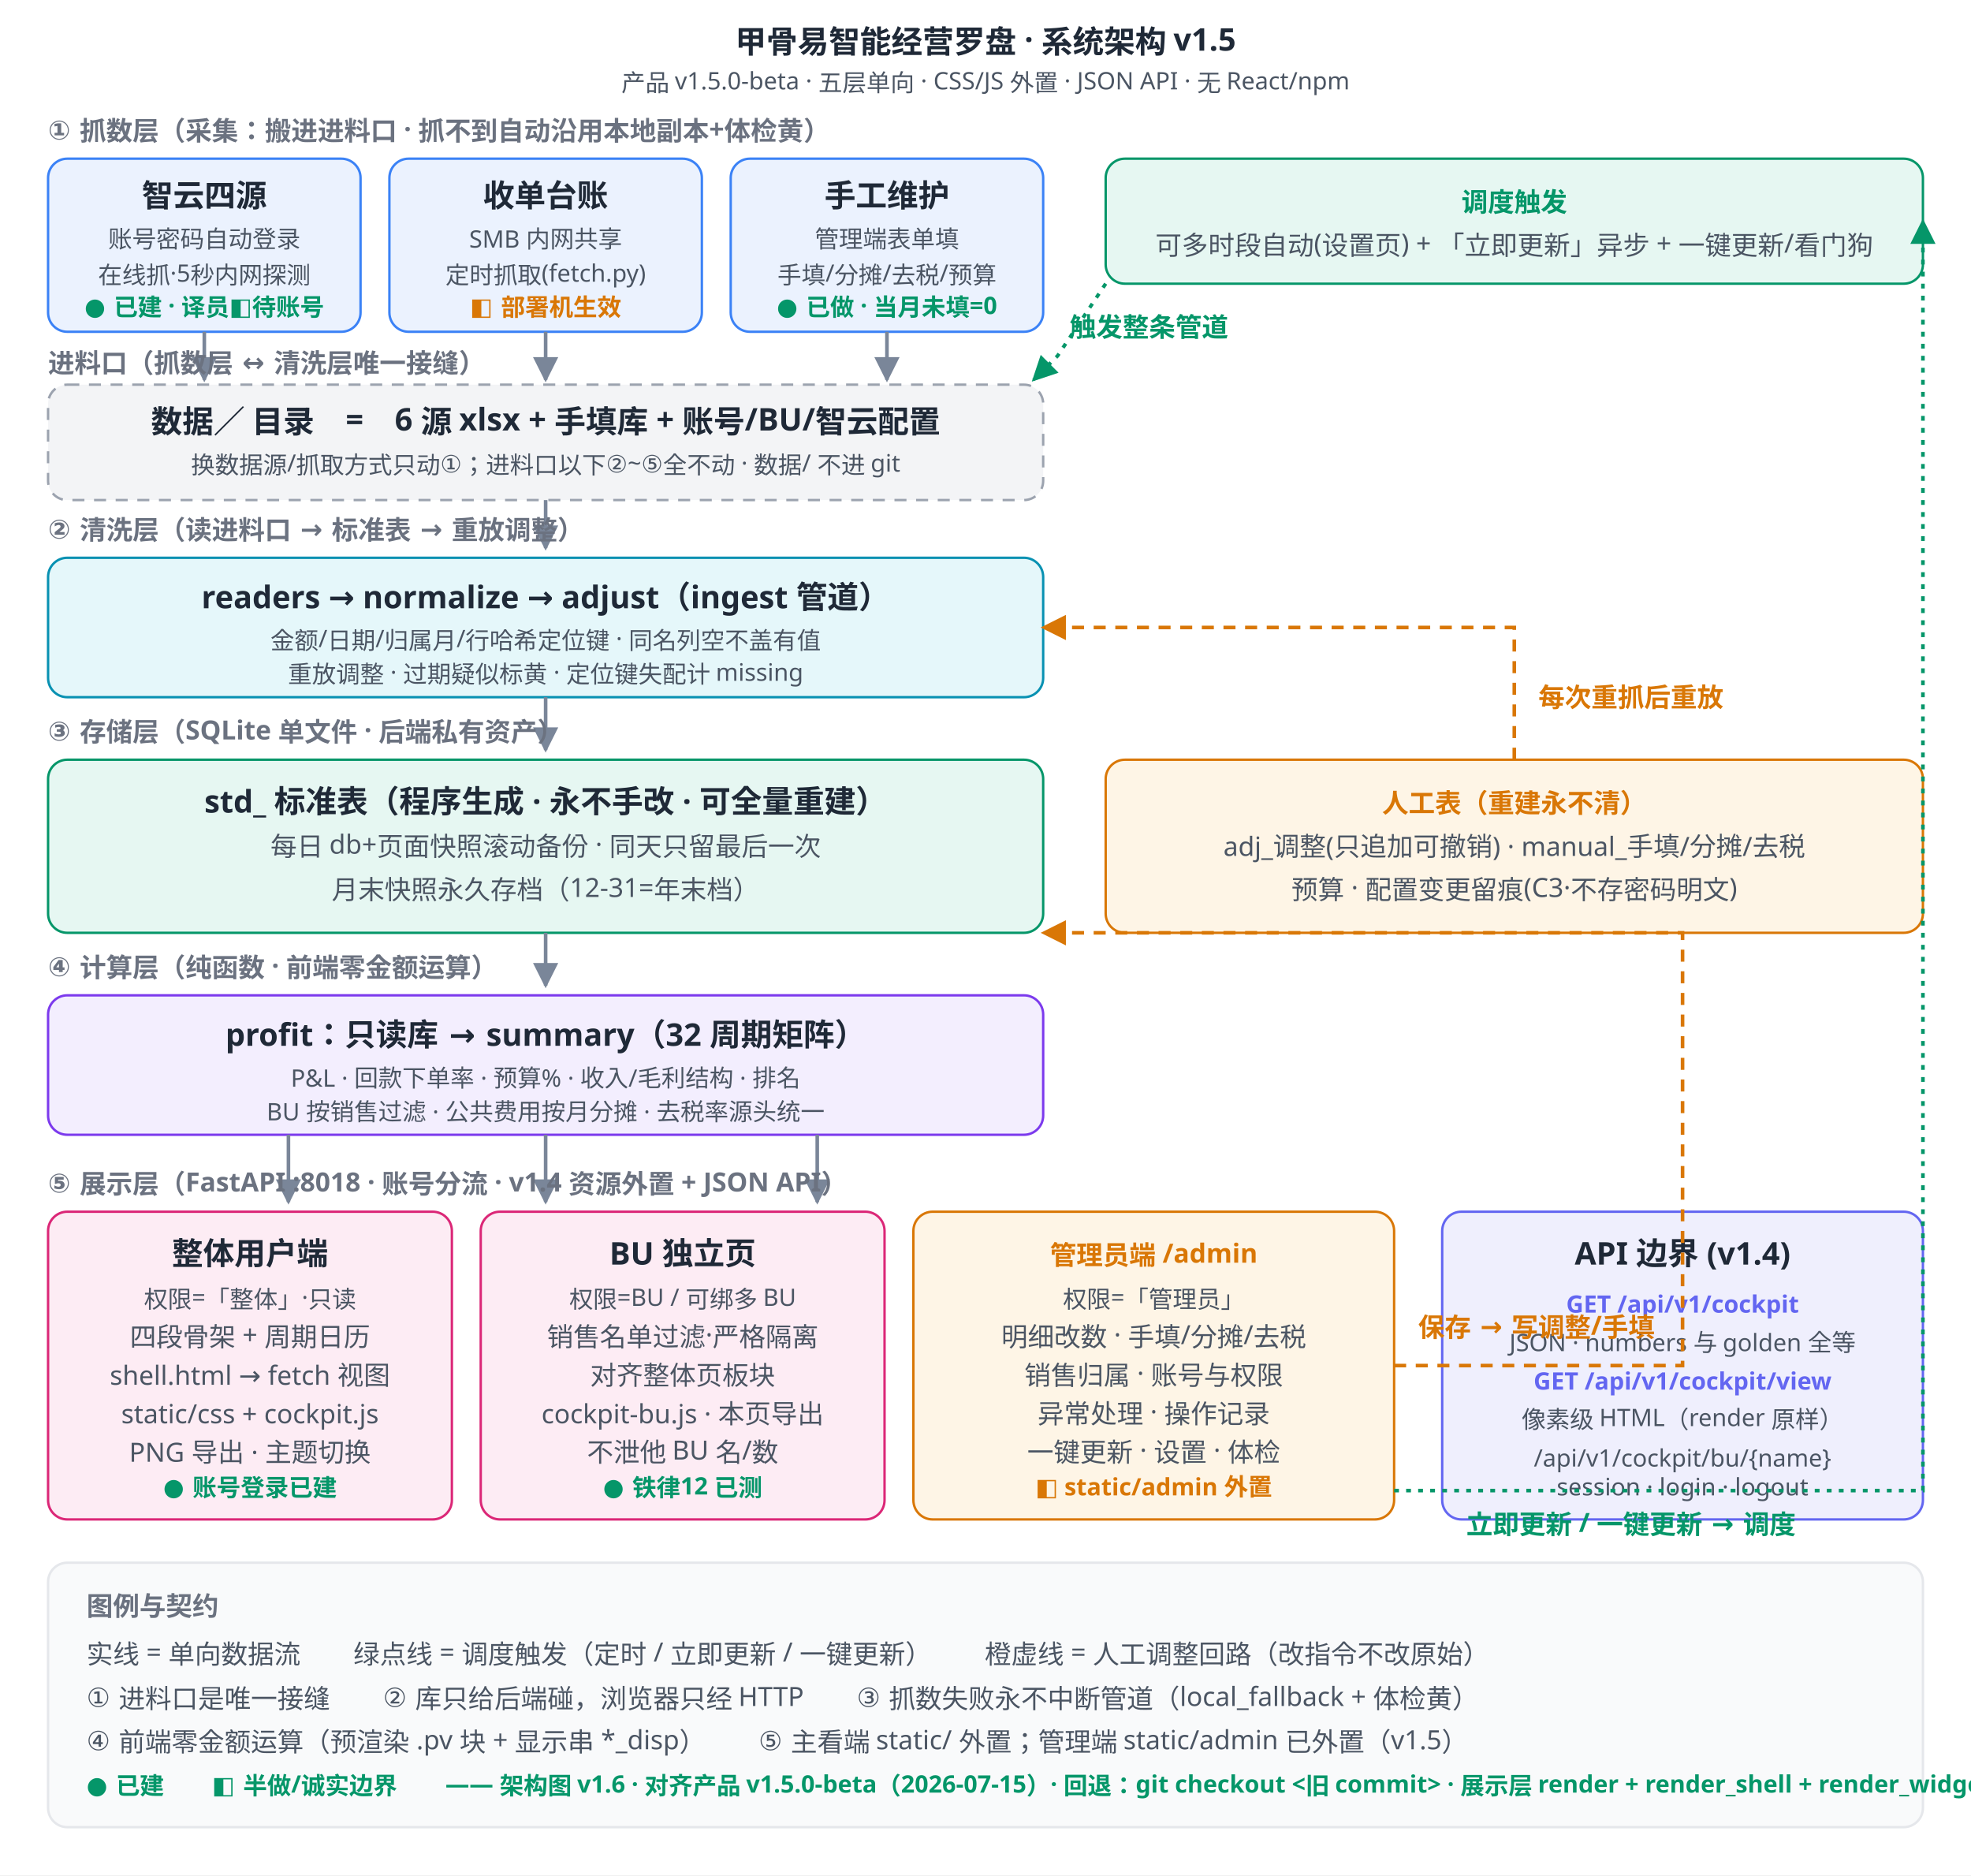
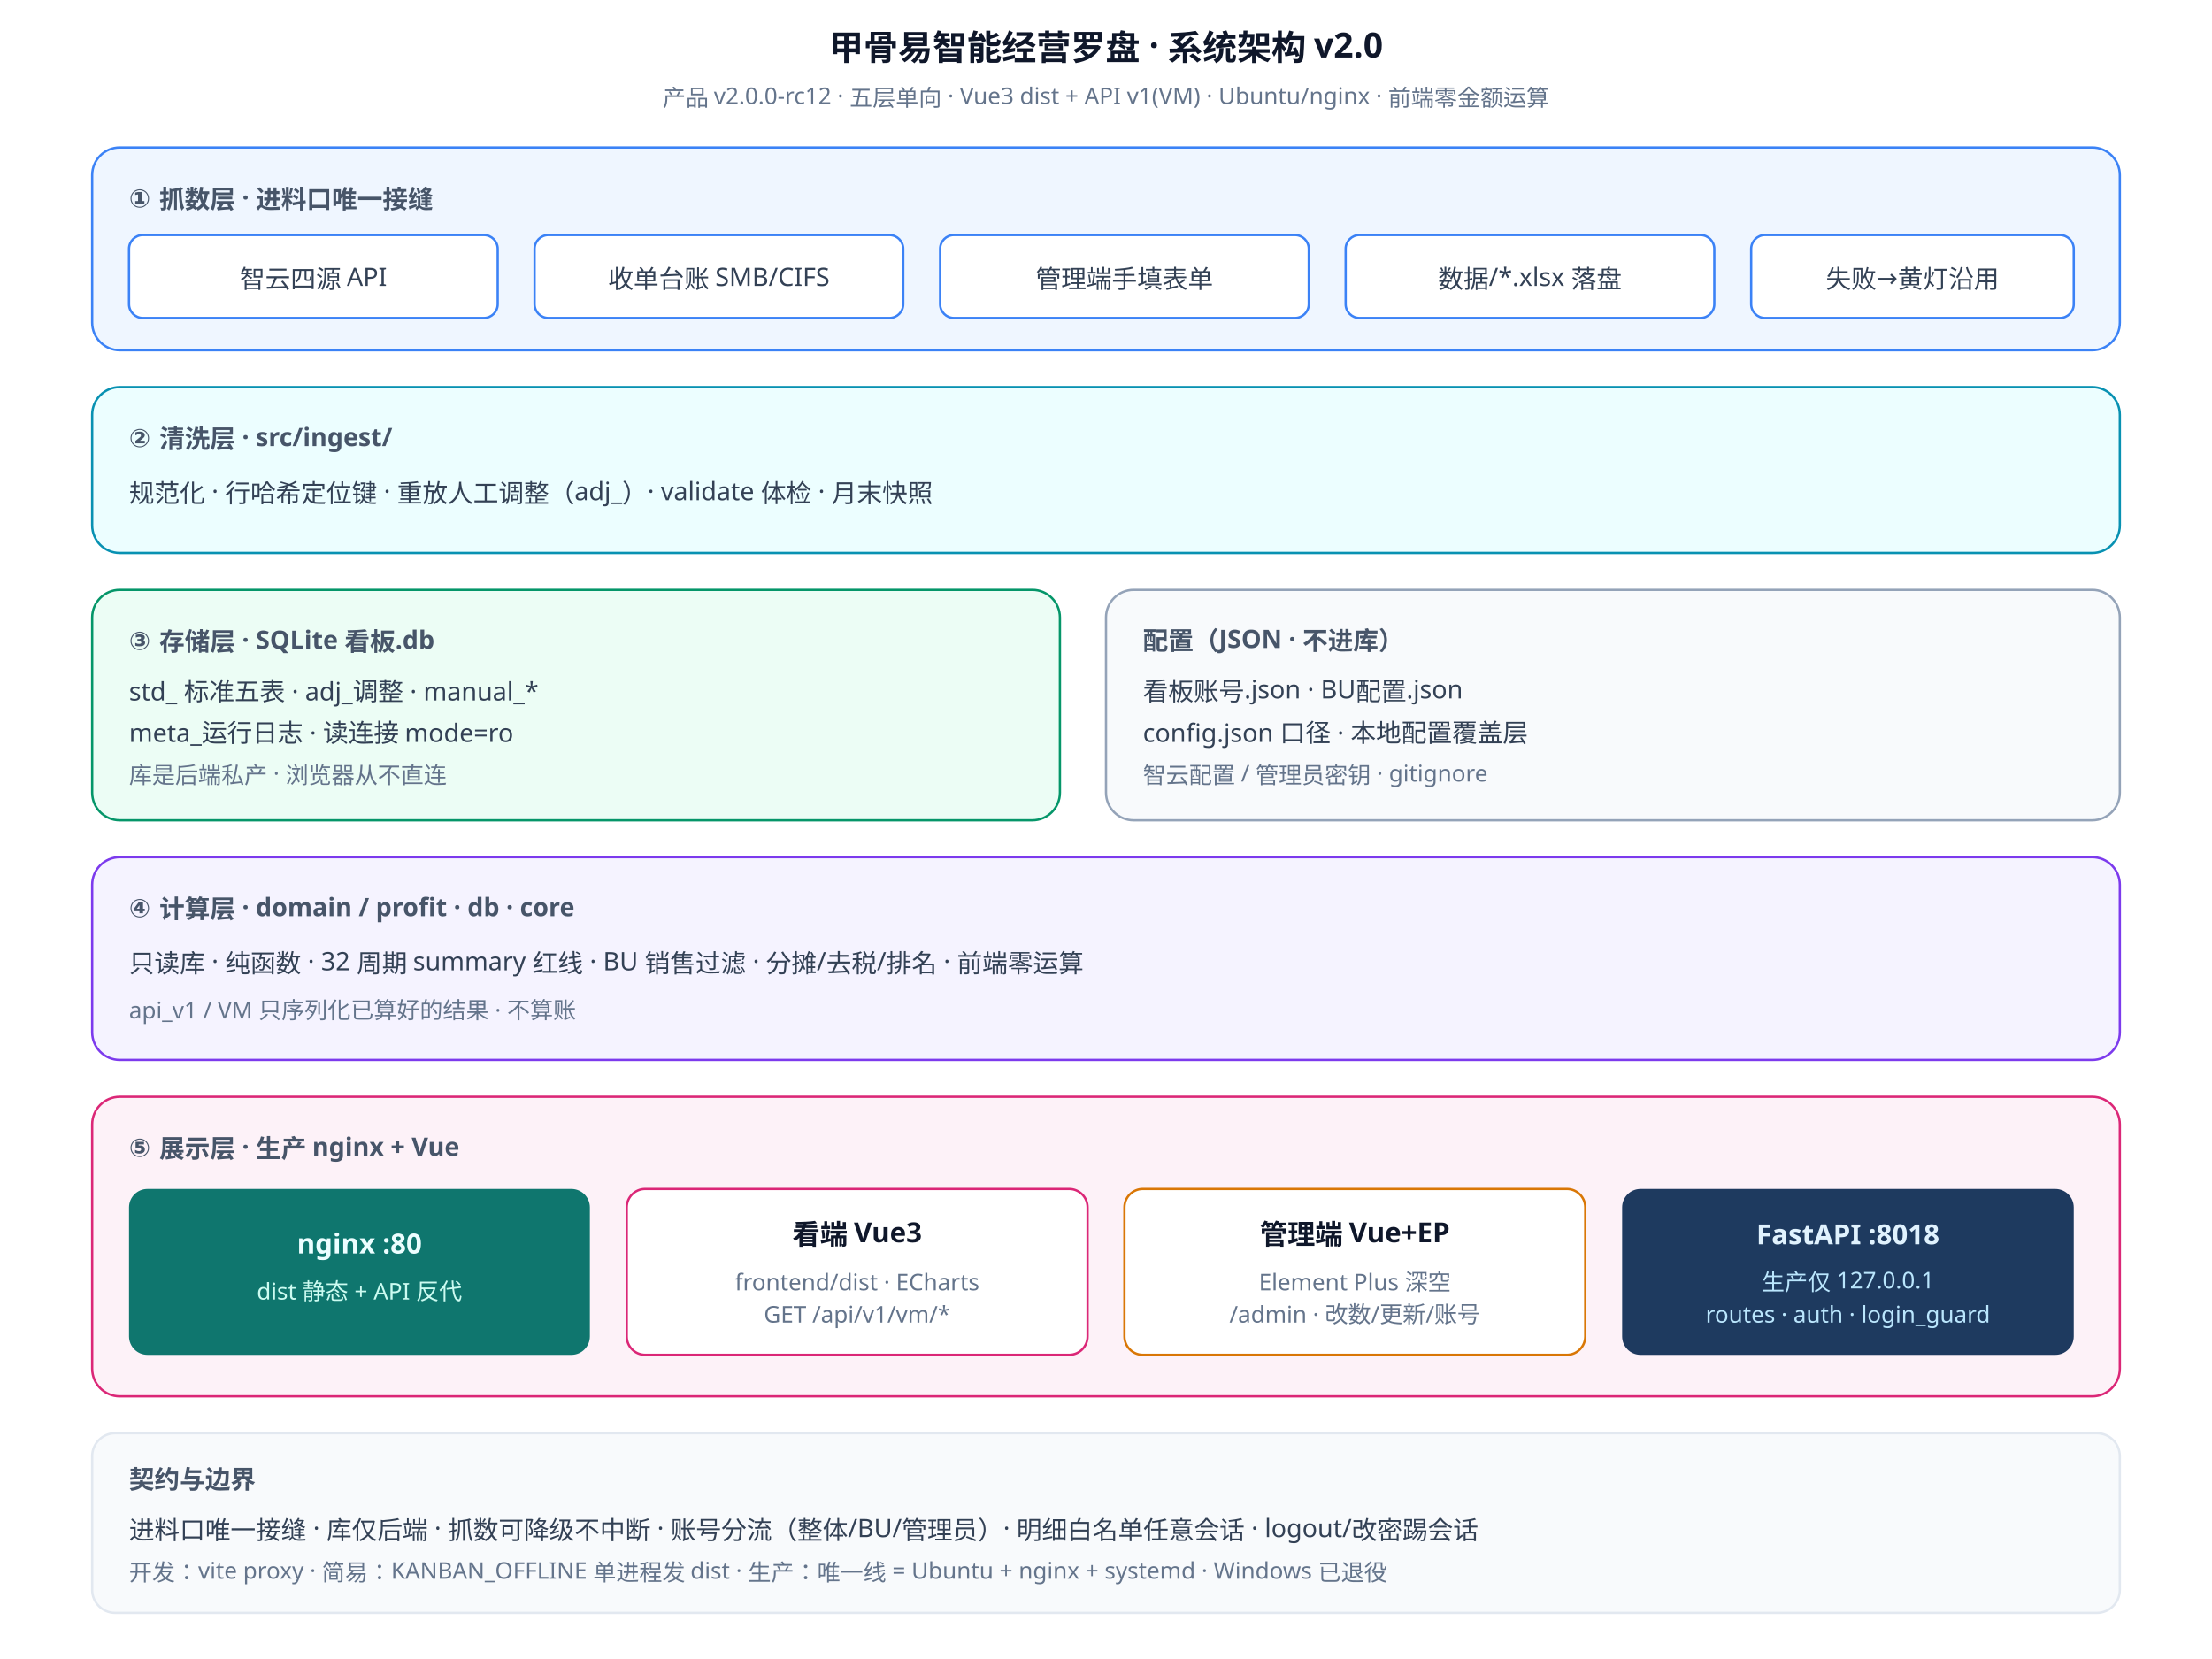
- <svg xmlns="http://www.w3.org/2000/svg" viewBox="0 0 820 780" role="img" font-family="system-ui, sans-serif">
-   <defs>
-     <marker id="ar" viewBox="0 0 10 10" refX="9" refY="5" markerWidth="7" markerHeight="7" orient="auto">
-       <path d="M0 0L10 5L0 10z" fill="#7a8699" />
-     </marker>
-     <marker id="ar2" viewBox="0 0 10 10" refX="9" refY="5" markerWidth="7" markerHeight="7" orient="auto">
-       <path d="M0 0L10 5L0 10z" fill="#d97706" />
-     </marker>
-     <marker id="ar3" viewBox="0 0 10 10" refX="9" refY="5" markerWidth="7" markerHeight="7" orient="auto">
-       <path d="M0 0L10 5L0 10z" fill="#059669" />
-     </marker>
-   </defs>
+ <svg xmlns="http://www.w3.org/2000/svg" viewBox="0 0 960 720" role="img" font-family="system-ui, sans-serif">
  <style>
- .t{fill:#1f2937;font-size:13px;font-weight:600}
- .s{fill:#4b5563;font-size:11px}
- .xs{fill:#4b5563;font-size:10px}
- .lbl{fill:#6b7280;font-size:11px;font-weight:600}
- .ln{stroke:#7a8699;stroke-width:1.5;fill:none;marker-end:url(#ar)}
- .adj{stroke:#d97706;stroke-width:1.5;fill:none;marker-end:url(#ar2);stroke-dasharray:5 4}
- .sch{stroke:#059669;stroke-width:1.5;fill:none;marker-end:url(#ar3);stroke-dasharray:2 3}
- .at{fill:#d97706;font-size:11px;font-weight:600}
- .gt{fill:#059669;font-size:11px;font-weight:600}
- .done{fill:#059669;font-size:10px;font-weight:700}
- .half{fill:#d97706;font-size:10px;font-weight:700}
- .api{fill:#6366f1;font-size:10px;font-weight:700}
+ .h{fill:#0f172a;font-size:15px;font-weight:700}
+ .t{fill:#0f172a;font-size:12px;font-weight:600}
+ .s{fill:#334155;font-size:11px}
+ .xs{fill:#64748b;font-size:10px}
+ .lbl{fill:#475569;font-size:11px;font-weight:700}
</style>
-   <rect x="0" y="0" width="820" height="780" fill="#ffffff" />
-   <text x="410" y="22" class="t" text-anchor="middle" font-size="14">甲骨易智能经营罗盘 · 系统架构 v1.5</text>
-   <text x="410" y="38" class="xs" text-anchor="middle">产品 v1.5.0-beta · 五层单向 · CSS/JS 外置 · JSON API · 无 React/npm</text>
-   <text x="20" y="58" class="lbl">① 抓数层（采集：搬进进料口 · 抓不到自动沿用本地副本+体检黄）</text>
-   <rect x="20" y="66" width="130" height="72" rx="8" fill="#3b82f61a" stroke="#3b82f6" />
-   <text x="85" y="86" class="t" text-anchor="middle">智云四源</text>
-   <text x="85" y="103" class="xs" text-anchor="middle">账号密码自动登录</text>
-   <text x="85" y="118" class="xs" text-anchor="middle">在线抓·5秒内网探测</text>
-   <text x="85" y="131" class="done" text-anchor="middle">● 已建 · 译员◧待账号</text>
-   <rect x="162" y="66" width="130" height="72" rx="8" fill="#3b82f61a" stroke="#3b82f6" />
-   <text x="227" y="86" class="t" text-anchor="middle">收单台账</text>
-   <text x="227" y="103" class="xs" text-anchor="middle">SMB 内网共享</text>
-   <text x="227" y="118" class="xs" text-anchor="middle">定时抓取(fetch.py)</text>
-   <text x="227" y="131" class="half" text-anchor="middle">◧ 部署机生效</text>
-   <rect x="304" y="66" width="130" height="72" rx="8" fill="#3b82f61a" stroke="#3b82f6" />
-   <text x="369" y="86" class="t" text-anchor="middle">手工维护</text>
-   <text x="369" y="103" class="xs" text-anchor="middle">管理端表单填</text>
-   <text x="369" y="118" class="xs" text-anchor="middle">手填/分摊/去税/预算</text>
-   <text x="369" y="131" class="done" text-anchor="middle">● 已做 · 当月未填=0</text>
-   <rect x="460" y="66" width="340" height="52" rx="8" fill="#10b9811a" stroke="#059669" />
-   <text x="630" y="88" class="gt" text-anchor="middle" font-size="13">调度触发</text>
-   <text x="630" y="106" class="s" text-anchor="middle">可多时段自动(设置页) + 「立即更新」异步 + 一键更新/看门狗</text>
-   <path class="sch" d="M460 118 L440 148 L430 158" />
-   <text x="445" y="140" class="gt">触发整条管道</text>
-   <path class="ln" d="M85 138 L85 158" />
-   <path class="ln" d="M227 138 L227 158" />
-   <path class="ln" d="M369 138 L369 158" />
-   <text x="20" y="155" class="lbl">进料口（抓数层 ↔ 清洗层唯一接缝）</text>
-   <rect x="20" y="160" width="414" height="48" rx="8" fill="#f3f4f6" stroke="#9ca3af" stroke-dasharray="5 4" />
-   <text x="227" y="180" class="t" text-anchor="middle">数据／ 目录　=　6 源 xlsx + 手填库 + 账号/BU/智云配置</text>
-   <text x="227" y="197" class="xs" text-anchor="middle">换数据源/抓取方式只动①；进料口以下②~⑤全不动 · 数据/ 不进 git</text>
-   <path class="ln" d="M227 208 L227 228" />
-   <text x="20" y="224" class="lbl">② 清洗层（读进料口 → 标准表 → 重放调整）</text>
-   <rect x="20" y="232" width="414" height="58" rx="8" fill="#06b6d41a" stroke="#0891b2" />
-   <text x="227" y="253" class="t" text-anchor="middle">readers → normalize → adjust（ingest 管道）</text>
-   <text x="227" y="270" class="xs" text-anchor="middle">金额/日期/归属月/行哈希定位键 · 同名列空不盖有值</text>
-   <text x="227" y="284" class="xs" text-anchor="middle">重放调整 · 过期疑似标黄 · 定位键失配计 missing</text>
-   <path class="ln" d="M227 290 L227 312" />
-   <text x="20" y="308" class="lbl">③ 存储层（SQLite 单文件 · 后端私有资产）</text>
-   <rect x="20" y="316" width="414" height="72" rx="8" fill="#10b9811a" stroke="#059669" />
-   <text x="227" y="338" class="t" text-anchor="middle">std_ 标准表（程序生成 · 永不手改 · 可全量重建）</text>
-   <text x="227" y="356" class="s" text-anchor="middle">每日 db+页面快照滚动备份 · 同天只留最后一次</text>
-   <text x="227" y="374" class="s" text-anchor="middle">月末快照永久存档（12-31=年末档）</text>
-   <rect x="460" y="316" width="340" height="72" rx="8" fill="#f59e0b1a" stroke="#d97706" />
-   <text x="630" y="338" class="at" text-anchor="middle" font-size="13">人工表（重建永不清）</text>
-   <text x="630" y="356" class="s" text-anchor="middle">adj_调整(只追加可撤销) · manual_手填/分摊/去税</text>
-   <text x="630" y="374" class="s" text-anchor="middle">预算 · 配置变更留痕(C3·不存密码明文)</text>
-   <path class="adj" d="M630 316 L630 261 L434 261" />
-   <text x="640" y="294" class="at">每次重抓后重放</text>
-   <path class="ln" d="M227 388 L227 410" />
-   <text x="20" y="406" class="lbl">④ 计算层（纯函数 · 前端零金额运算）</text>
-   <rect x="20" y="414" width="414" height="58" rx="8" fill="#8b5cf61a" stroke="#7c3aed" />
-   <text x="227" y="435" class="t" text-anchor="middle">profit：只读库 → summary（32 周期矩阵）</text>
-   <text x="227" y="452" class="xs" text-anchor="middle">P&amp;L · 回款下单率 · 预算% · 收入/毛利结构 · 排名</text>
-   <text x="227" y="466" class="xs" text-anchor="middle">BU 按销售过滤 · 公共费用按月分摊 · 去税率源头统一</text>
-   <path class="ln" d="M120 472 L120 500" />
-   <path class="ln" d="M227 472 L227 500" />
-   <path class="ln" d="M340 472 L340 500" />
-   <text x="20" y="496" class="lbl">⑤ 展示层（FastAPI :8018 · 账号分流 · v1.4 资源外置 + JSON API）</text>
-   <rect x="20" y="504" width="168" height="128" rx="8" fill="#ec48991a" stroke="#db2777" />
-   <text x="104" y="526" class="t" text-anchor="middle">整体用户端</text>
-   <text x="104" y="544" class="xs" text-anchor="middle">权限=「整体」·只读</text>
-   <text x="104" y="560" class="s" text-anchor="middle">四段骨架 + 周期日历</text>
-   <text x="104" y="576" class="s" text-anchor="middle">shell.html → fetch 视图</text>
-   <text x="104" y="592" class="s" text-anchor="middle">static/css + cockpit.js</text>
-   <text x="104" y="608" class="s" text-anchor="middle">PNG 导出 · 主题切换</text>
-   <text x="104" y="622" class="done" text-anchor="middle">● 账号登录已建</text>
-   <rect x="200" y="504" width="168" height="128" rx="8" fill="#ec48991a" stroke="#db2777" />
-   <text x="284" y="526" class="t" text-anchor="middle">BU 独立页</text>
-   <text x="284" y="544" class="xs" text-anchor="middle">权限=BU / 可绑多 BU</text>
-   <text x="284" y="560" class="s" text-anchor="middle">销售名单过滤·严格隔离</text>
-   <text x="284" y="576" class="s" text-anchor="middle">对齐整体页板块</text>
-   <text x="284" y="592" class="s" text-anchor="middle">cockpit-bu.js · 本页导出</text>
-   <text x="284" y="608" class="s" text-anchor="middle">不泄他 BU 名/数</text>
-   <text x="284" y="622" class="done" text-anchor="middle">● 铁律12 已测</text>
-   <rect x="380" y="504" width="200" height="128" rx="8" fill="#f59e0b1a" stroke="#d97706" />
-   <text x="480" y="526" class="at" text-anchor="middle" font-size="13">管理员端 /admin</text>
-   <text x="480" y="544" class="xs" text-anchor="middle">权限=「管理员」</text>
-   <text x="480" y="560" class="s" text-anchor="middle">明细改数 · 手填/分摊/去税</text>
-   <text x="480" y="576" class="s" text-anchor="middle">销售归属 · 账号与权限</text>
-   <text x="480" y="592" class="s" text-anchor="middle">异常处理 · 操作记录</text>
-   <text x="480" y="608" class="s" text-anchor="middle">一键更新 · 设置 · 体检</text>
-   <text x="480" y="622" class="half" text-anchor="middle">◧ static/admin 外置</text>
-   <rect x="600" y="504" width="200" height="128" rx="8" fill="#6366f11a" stroke="#6366f1" />
-   <text x="700" y="526" class="t" text-anchor="middle" fill="#4f46e5">API 边界 (v1.4)</text>
-   <text x="700" y="546" class="api" text-anchor="middle">GET /api/v1/cockpit</text>
-   <text x="700" y="562" class="xs" text-anchor="middle">JSON · numbers 与 golden 全等</text>
-   <text x="700" y="578" class="api" text-anchor="middle">GET /api/v1/cockpit/view</text>
-   <text x="700" y="594" class="xs" text-anchor="middle">像素级 HTML（render 原样）</text>
-   <text x="700" y="610" class="xs" text-anchor="middle">/api/v1/cockpit/bu/{name}</text>
-   <text x="700" y="622" class="xs" text-anchor="middle">session · login · logout</text>
-   <path class="adj" d="M580 568 L700 568 L700 388 L434 388" />
-   <text x="590" y="556" class="at">保存 → 写调整/手填</text>
-   <path class="sch" d="M580 620 L800 620 L800 118 L800 92" />
-   <text x="610" y="638" class="gt">立即更新 / 一键更新 → 调度</text>
-   <rect x="20" y="650" width="780" height="110" rx="8" fill="#f9fafb" stroke="#e5e7eb" />
-   <text x="36" y="672" class="lbl">图例与契约</text>
-   <text x="36" y="692" class="s">实线 = 单向数据流　　绿点线 = 调度触发（定时 / 立即更新 / 一键更新）　　橙虚线 = 人工调整回路（改指令不改原始）</text>
-   <text x="36" y="710" class="s">① 进料口是唯一接缝　　② 库只给后端碰，浏览器只经 HTTP　　③ 抓数失败永不中断管道（local_fallback + 体检黄）</text>
-   <text x="36" y="728" class="s">④ 前端零金额运算（预渲染 .pv 块 + 显示串 *_disp）　　⑤ 主看端 static/ 外置；管理端 static/admin 已外置（v1.5）</text>
-   <text x="36" y="746" class="done">● 已建　　◧ 半做/诚实边界　　—— 架构图 v1.6 · 对齐产品 v1.5.0-beta（2026-07-15）· 回退：git checkout &lt;旧 commit&gt; · 展示层 render + render_shell + render_widgets</text>
+   <rect width="960" height="720" fill="#ffffff" />
+   <text x="480" y="26" class="h" text-anchor="middle">甲骨易智能经营罗盘 · 系统架构 v2.0</text>
+   <text x="480" y="46" class="xs" text-anchor="middle">产品 v2.0.0-rc12 · 五层单向 · Vue3 dist + API v1(VM) · Ubuntu/nginx · 前端零金额运算</text>
+   <rect x="40" y="64" width="880" height="88" rx="12" fill="#eff6ff" stroke="#3b82f6" />
+   <text x="56" y="90" class="lbl">① 抓数层 · 进料口唯一接缝</text>
+   <rect x="56" y="102" width="160" height="36" rx="6" fill="#fff" stroke="#3b82f6" />
+   <text x="136" y="125" class="s" text-anchor="middle">智云四源 API</text>
+   <rect x="232" y="102" width="160" height="36" rx="6" fill="#fff" stroke="#3b82f6" />
+   <text x="312" y="125" class="s" text-anchor="middle">收单台账 SMB/CIFS</text>
+   <rect x="408" y="102" width="160" height="36" rx="6" fill="#fff" stroke="#3b82f6" />
+   <text x="488" y="125" class="s" text-anchor="middle">管理端手填表单</text>
+   <rect x="584" y="102" width="160" height="36" rx="6" fill="#fff" stroke="#3b82f6" />
+   <text x="664" y="125" class="s" text-anchor="middle">数据/*.xlsx 落盘</text>
+   <rect x="760" y="102" width="140" height="36" rx="6" fill="#fff" stroke="#3b82f6" />
+   <text x="830" y="125" class="s" text-anchor="middle">失败→黄灯沿用</text>
+   <rect x="40" y="168" width="880" height="72" rx="12" fill="#ecfeff" stroke="#0891b2" />
+   <text x="56" y="194" class="lbl">② 清洗层 · src/ingest/</text>
+   <text x="56" y="218" class="s">规范化 · 行哈希定位键 · 重放人工调整（adj_）· validate 体检 · 月末快照</text>
+   <rect x="40" y="256" width="420" height="100" rx="12" fill="#ecfdf5" stroke="#059669" />
+   <text x="56" y="282" class="lbl">③ 存储层 · SQLite 看板.db</text>
+   <text x="56" y="304" class="s">std_ 标准五表 · adj_调整 · manual_*</text>
+   <text x="56" y="322" class="s">meta_运行日志 · 读连接 mode=ro</text>
+   <text x="56" y="340" class="xs">库是后端私产 · 浏览器从不直连</text>
+   <rect x="480" y="256" width="440" height="100" rx="12" fill="#f8fafc" stroke="#94a3b8" />
+   <text x="496" y="282" class="lbl">配置（JSON · 不进库）</text>
+   <text x="496" y="304" class="s">看板账号.json · BU配置.json</text>
+   <text x="496" y="322" class="s">config.json 口径 · 本地配置覆盖层</text>
+   <text x="496" y="340" class="xs">智云配置 / 管理员密钥 · gitignore</text>
+   <rect x="40" y="372" width="880" height="88" rx="12" fill="#f5f3ff" stroke="#7c3aed" />
+   <text x="56" y="398" class="lbl">④ 计算层 · domain / profit · db · core</text>
+   <text x="56" y="422" class="s">只读库 · 纯函数 · 32 周期 summary 红线 · BU 销售过滤 · 分摊/去税/排名 · 前端零运算</text>
+   <text x="56" y="442" class="xs">api_v1 / VM 只序列化已算好的结果 · 不算账</text>
+   <rect x="40" y="476" width="880" height="130" rx="12" fill="#fdf2f8" stroke="#db2777" />
+   <text x="56" y="502" class="lbl">⑤ 展示层 · 生产 nginx + Vue</text>
+   <rect x="56" y="516" width="200" height="72" rx="8" fill="#0f766e" />
+   <text x="156" y="544" fill="#ecfeff" font-size="12" font-weight="700" text-anchor="middle">nginx :80</text>
+   <text x="156" y="564" fill="#ccfbf1" font-size="10" text-anchor="middle">dist 静态 + API 反代</text>
+   <rect x="272" y="516" width="200" height="72" rx="8" fill="#fff" stroke="#db2777" />
+   <text x="372" y="540" class="t" text-anchor="middle">看端 Vue3</text>
+   <text x="372" y="560" class="xs" text-anchor="middle">frontend/dist · ECharts</text>
+   <text x="372" y="574" class="xs" text-anchor="middle">GET /api/v1/vm/*</text>
+   <rect x="488" y="516" width="200" height="72" rx="8" fill="#fff" stroke="#d97706" />
+   <text x="588" y="540" class="t" text-anchor="middle">管理端 Vue+EP</text>
+   <text x="588" y="560" class="xs" text-anchor="middle">Element Plus 深空</text>
+   <text x="588" y="574" class="xs" text-anchor="middle">/admin · 改数/更新/账号</text>
+   <rect x="704" y="516" width="196" height="72" rx="8" fill="#1e3a5f" />
+   <text x="802" y="540" fill="#e0f2fe" font-size="12" font-weight="700" text-anchor="middle">FastAPI :8018</text>
+   <text x="802" y="560" fill="#bae6fd" font-size="10" text-anchor="middle">生产仅 127.0.0.1</text>
+   <text x="802" y="574" fill="#bae6fd" font-size="10" text-anchor="middle">routes · auth · login_guard</text>
+   <rect x="40" y="622" width="880" height="78" rx="10" fill="#f8fafc" stroke="#e2e8f0" />
+   <text x="56" y="646" class="lbl">契约与边界</text>
+   <text x="56" y="668" class="s">进料口唯一接缝 · 库仅后端 · 抓数可降级不中断 · 账号分流（整体/BU/管理员）· 明细白名单任意会话 · logout/改密踢会话</text>
+   <text x="56" y="686" class="xs">开发：vite proxy · 简易：KANBAN_OFFLINE 单进程发 dist · 生产：唯一线 = Ubuntu + nginx + systemd · Windows 已退役</text>
</svg>
